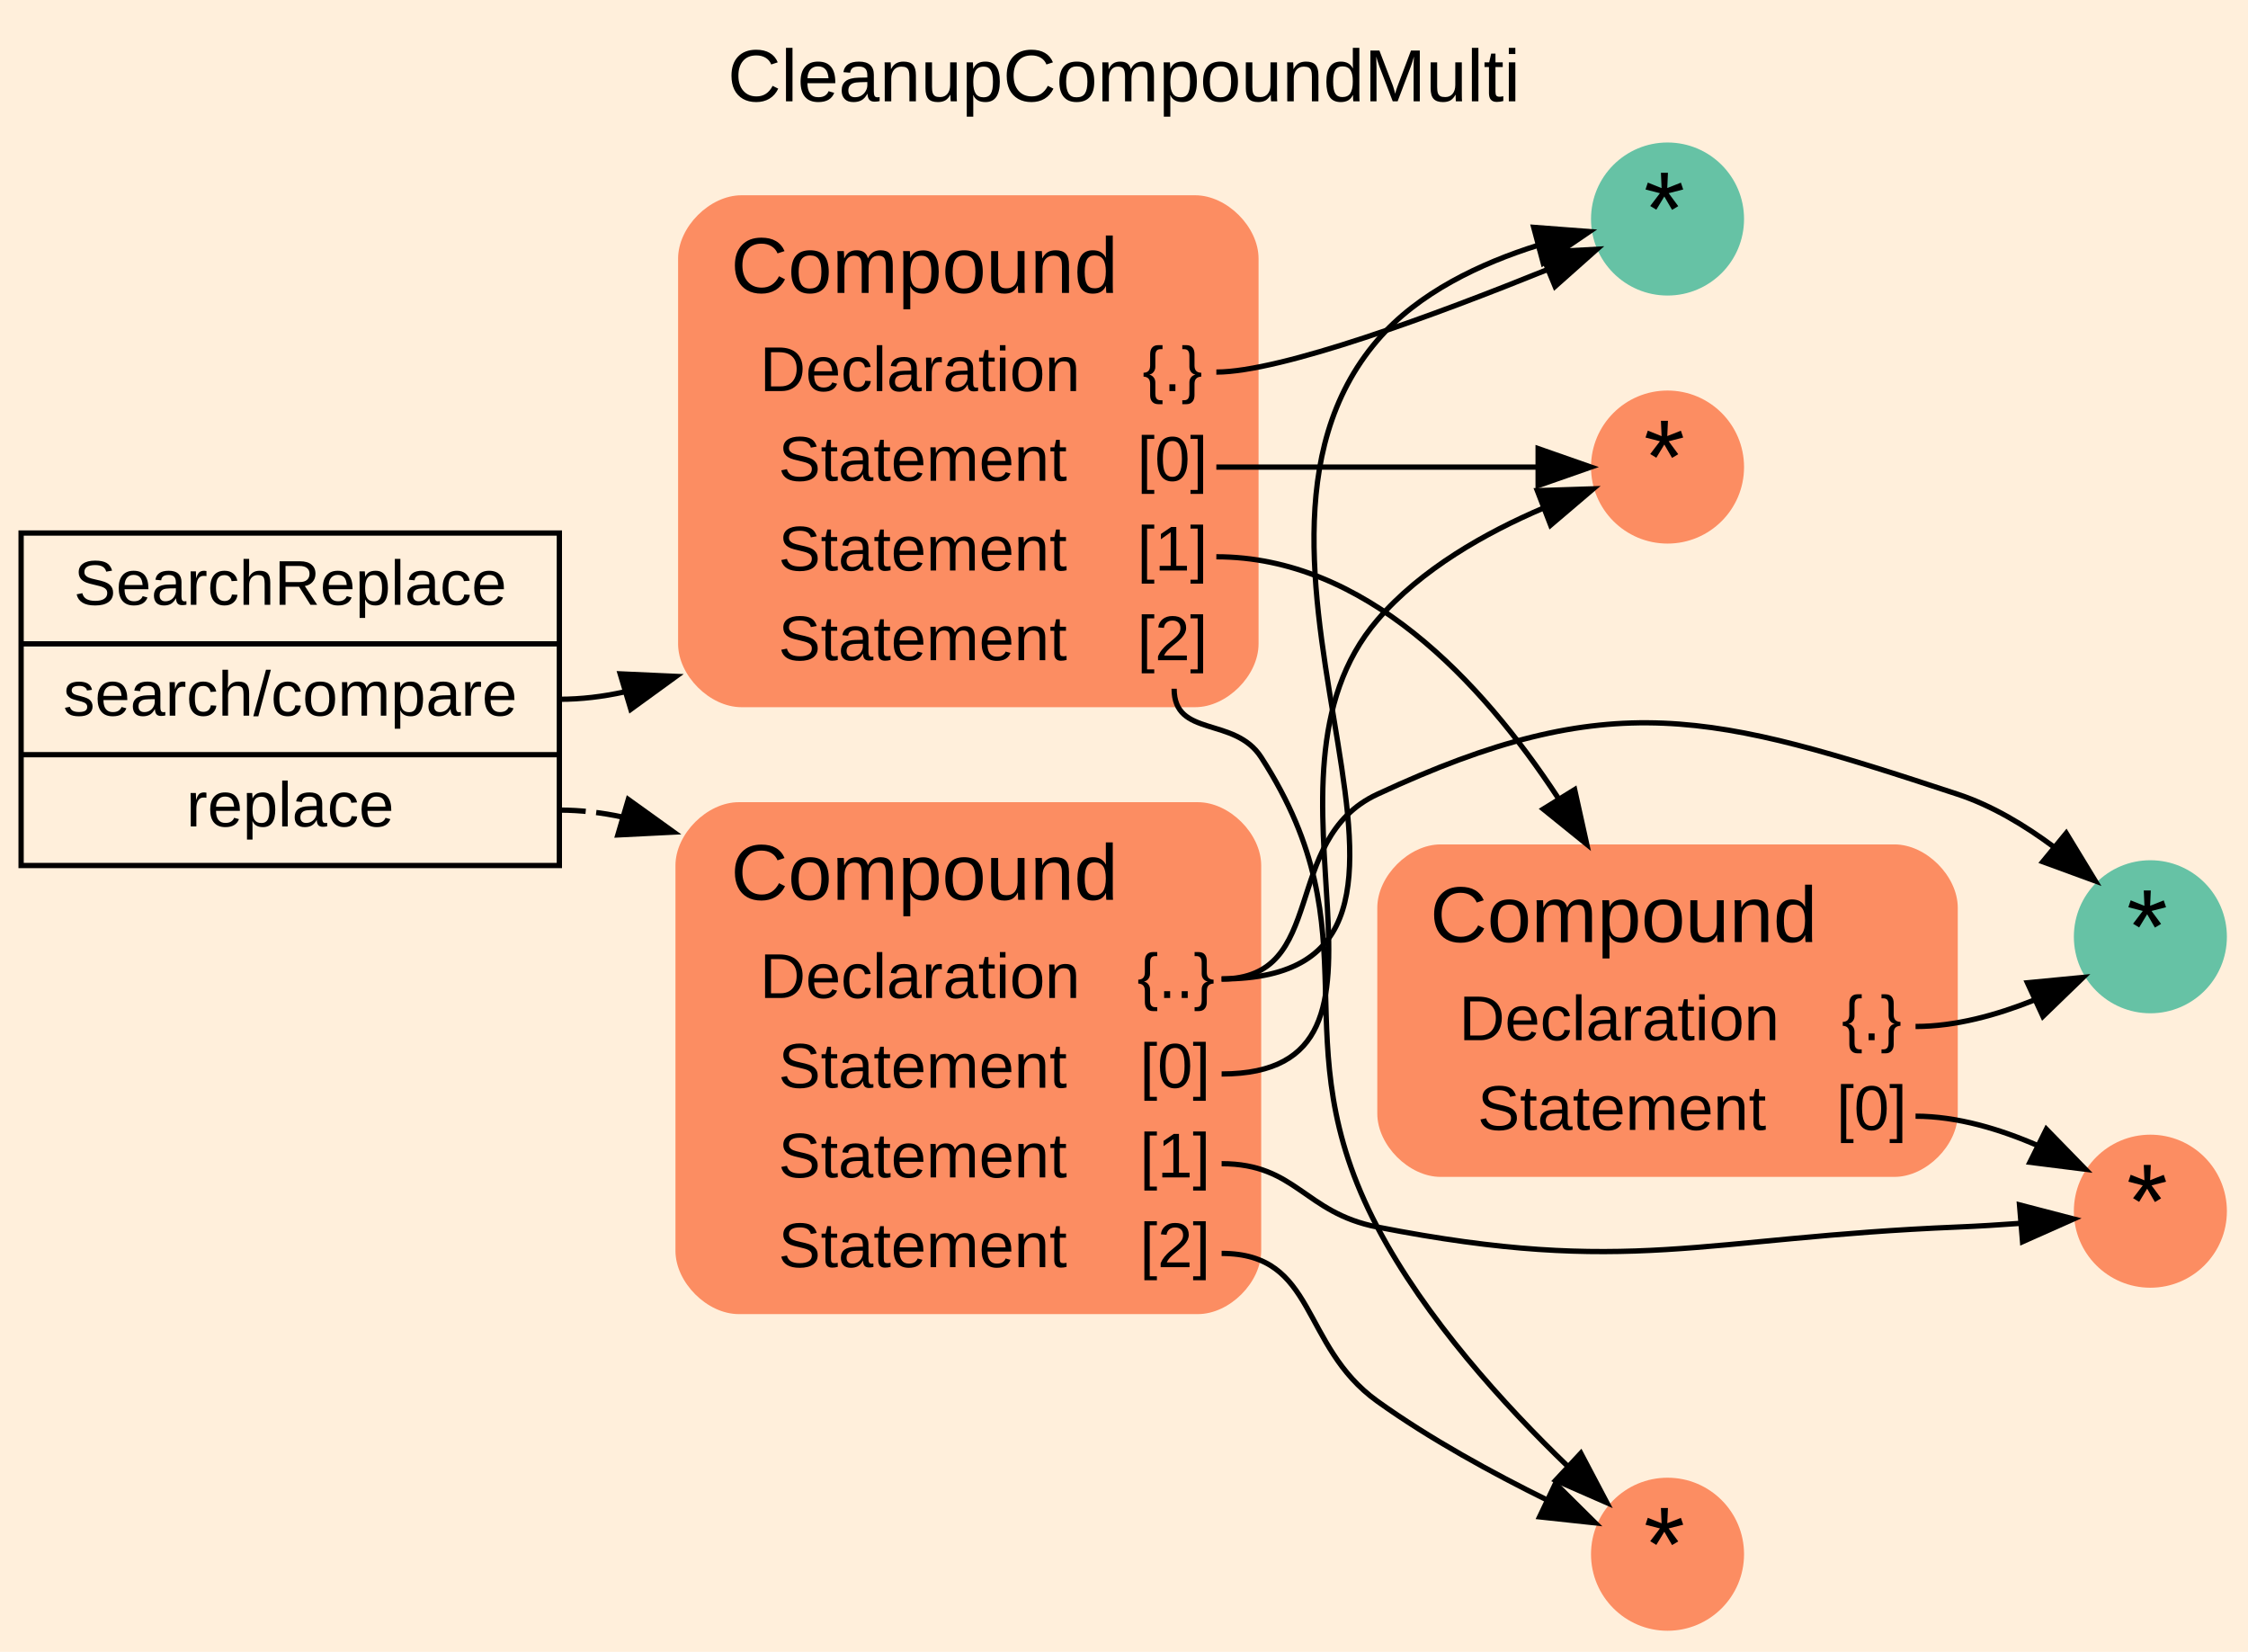
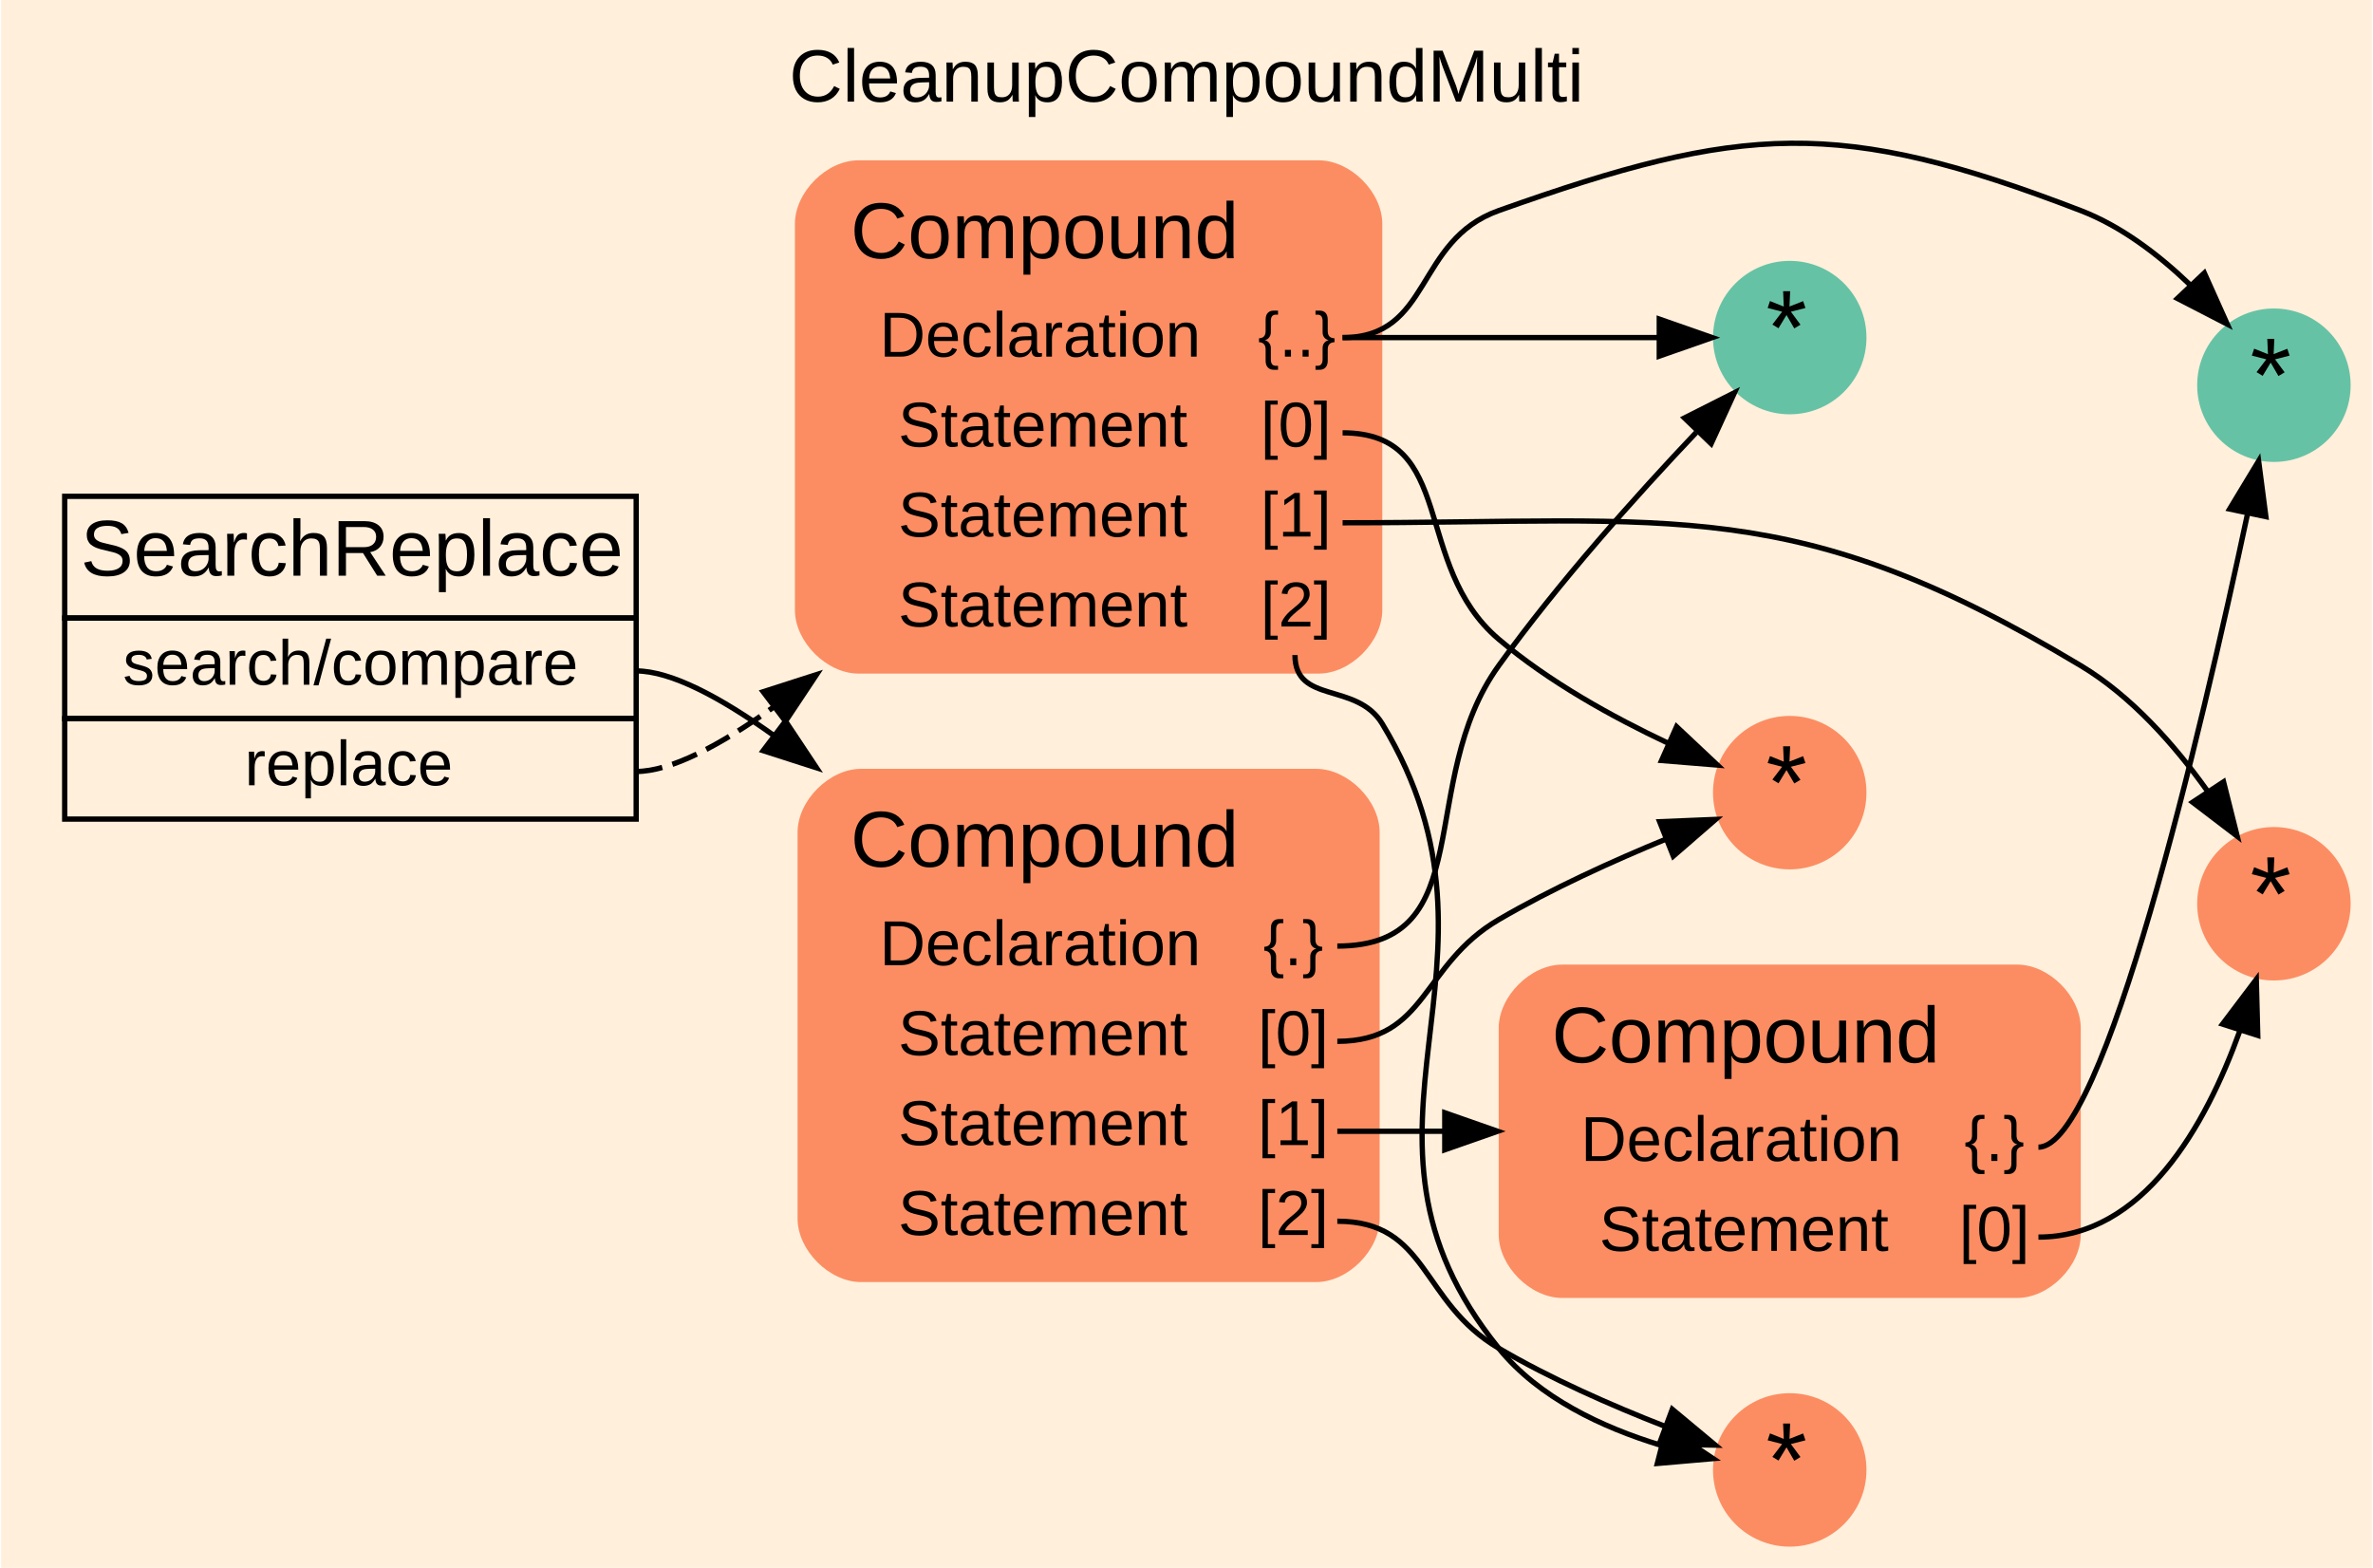
- <svg xmlns="http://www.w3.org/2000/svg" width="426pt" height="313pt" viewBox="0.00 0.00 426.00 313.00">
-   <g id="graph0" class="graph" transform="scale(1 1) rotate(0) translate(4 309)">
-     <polygon fill="#ffefdb" stroke="transparent" points="-4,4 -4,-309 422,-309 422,4 -4,4" />
-     <text text-anchor="middle" x="209" y="-289.8" font-family="Arial" font-size="14.00" fill="#000000">CleanupCompoundMulti</text>
+ <svg xmlns="http://www.w3.org/2000/svg" width="448pt" height="296pt" viewBox="0.00 0.00 448.00 296.30">
+   <g id="graph0" class="graph" transform="scale(1 1) rotate(0) translate(4 292.3017)">
+     <polygon fill="#ffefdb" stroke="transparent" points="-4,4 -4,-292.302 444,-292.302 444,4 -4,4" />
+     <text text-anchor="middle" x="220" y="-273.102" font-family="Arial" font-size="14.00" fill="#000000">CleanupCompoundMulti</text>
    <g id="node1" class="node">
-       <polygon fill="#ffefdb" stroke="#000000" points="0,-145 0,-208 102,-208 102,-145 0,-145" />
-       <text text-anchor="middle" x="51" y="-194.4" font-family="Arial" font-size="12.00" fill="#000000">SearchReplace</text>
-       <polyline fill="none" stroke="#000000" points="0,-187 102,-187 " />
-       <text text-anchor="middle" x="51" y="-173.4" font-family="Arial" font-size="12.00" fill="#000000">search/compare</text>
-       <polyline fill="none" stroke="#000000" points="0,-166 102,-166 " />
-       <text text-anchor="middle" x="51" y="-152.4" font-family="Arial" font-size="12.00" fill="#000000">replace</text>
+       <polygon fill="#ffefdb" stroke="transparent" points="124,-203 0,-203 0,-134 124,-134 124,-203" />
+       <polygon fill="none" stroke="#000000" points="8,-175.5 8,-198.5 116,-198.5 116,-175.5 8,-175.5" />
+       <text text-anchor="start" x="11" y="-183.5" font-family="Arial" font-size="15.00" fill="#000000">SearchReplace</text>
+       <polygon fill="none" stroke="#000000" points="8,-156.5 8,-175.5 116,-175.5 116,-156.5 8,-156.5" />
+       <text text-anchor="start" x="19" y="-162.9" font-family="Arial" font-size="12.00" fill="#000000">search/compare</text>
+       <polygon fill="none" stroke="#000000" points="8,-137.5 8,-156.5 116,-156.5 116,-137.5 8,-137.5" />
+       <text text-anchor="start" x="42" y="-143.9" font-family="Arial" font-size="12.00" fill="#000000">replace</text>
    </g>
    <g id="node2" class="node">
-       <path fill="#fc8d62" stroke="transparent" d="M222.5,-272C222.5,-272 136.5,-272 136.5,-272 130.5,-272 124.5,-266 124.5,-260 124.5,-260 124.5,-187 124.5,-187 124.5,-181 130.5,-175 136.5,-175 136.5,-175 222.5,-175 222.5,-175 228.5,-175 234.5,-181 234.5,-187 234.5,-187 234.5,-260 234.5,-260 234.5,-266 228.5,-272 222.5,-272" />
-       <text text-anchor="start" x="134.5" y="-253.5" font-family="Arial" font-size="15.00" fill="#000000">Compound</text>
-       <text text-anchor="start" x="140" y="-234.9" font-family="Arial" font-size="12.00" fill="#000000">Declaration</text>
-       <text text-anchor="start" x="212.5" y="-234.9" font-family="Arial" font-size="12.00" fill="#000000">{.}</text>
-       <text text-anchor="start" x="143.5" y="-217.9" font-family="Arial" font-size="12.00" fill="#000000">Statement</text>
-       <text text-anchor="start" x="211.5" y="-217.9" font-family="Arial" font-size="12.00" fill="#000000">[0]</text>
-       <text text-anchor="start" x="143.5" y="-200.9" font-family="Arial" font-size="12.00" fill="#000000">Statement</text>
-       <text text-anchor="start" x="211.5" y="-200.9" font-family="Arial" font-size="12.00" fill="#000000">[1]</text>
-       <text text-anchor="start" x="143.5" y="-183.9" font-family="Arial" font-size="12.00" fill="#000000">Statement</text>
-       <text text-anchor="start" x="211.5" y="-183.9" font-family="Arial" font-size="12.00" fill="#000000">[2]</text>
+       <path fill="#fc8d62" stroke="transparent" d="M244.5,-147C244.5,-147 158.5,-147 158.5,-147 152.5,-147 146.5,-141 146.5,-135 146.5,-135 146.5,-62 146.5,-62 146.5,-56 152.5,-50 158.5,-50 158.5,-50 244.5,-50 244.5,-50 250.5,-50 256.5,-56 256.5,-62 256.5,-62 256.5,-135 256.5,-135 256.5,-141 250.5,-147 244.5,-147" />
+       <text text-anchor="start" x="156.5" y="-128.5" font-family="Arial" font-size="15.00" fill="#000000">Compound</text>
+       <text text-anchor="start" x="162" y="-109.9" font-family="Arial" font-size="12.00" fill="#000000">Declaration</text>
+       <text text-anchor="start" x="234.5" y="-109.9" font-family="Arial" font-size="12.00" fill="#000000">{.}</text>
+       <text text-anchor="start" x="165.5" y="-92.9" font-family="Arial" font-size="12.00" fill="#000000">Statement</text>
+       <text text-anchor="start" x="233.5" y="-92.9" font-family="Arial" font-size="12.00" fill="#000000">[0]</text>
+       <text text-anchor="start" x="165.5" y="-75.9" font-family="Arial" font-size="12.00" fill="#000000">Statement</text>
+       <text text-anchor="start" x="233.5" y="-75.9" font-family="Arial" font-size="12.00" fill="#000000">[1]</text>
+       <text text-anchor="start" x="165.5" y="-58.9" font-family="Arial" font-size="12.00" fill="#000000">Statement</text>
+       <text text-anchor="start" x="233.5" y="-58.9" font-family="Arial" font-size="12.00" fill="#000000">[2]</text>
    </g>
    <g id="edge1" class="edge">
-       <path fill="none" stroke="#000000" d="M102,-176.5C106.131,-176.5 110.229,-176.994 114.258,-177.881" />
-       <polygon fill="#000000" stroke="#000000" points="113.527,-181.316 124.111,-180.837 115.539,-174.611 113.527,-181.316" />
+       <path fill="none" stroke="#000000" d="M116,-165.5C122.547,-165.5 131.833,-160.571 141.89,-153.386" />
+       <polygon fill="#000000" stroke="#000000" points="144.218,-156.015 150.084,-147.192 139.996,-150.431 144.218,-156.015" />
    </g>
    <g id="node9" class="node">
-       <path fill="#fc8d62" stroke="transparent" d="M223,-157C223,-157 136,-157 136,-157 130,-157 124,-151 124,-145 124,-145 124,-72 124,-72 124,-66 130,-60 136,-60 136,-60 223,-60 223,-60 229,-60 235,-66 235,-72 235,-72 235,-145 235,-145 235,-151 229,-157 223,-157" />
-       <text text-anchor="start" x="134.5" y="-138.5" font-family="Arial" font-size="15.00" fill="#000000">Compound</text>
-       <text text-anchor="start" x="140" y="-119.9" font-family="Arial" font-size="12.00" fill="#000000">Declaration</text>
-       <text text-anchor="start" x="211.5" y="-119.9" font-family="Arial" font-size="12.00" fill="#000000">{..}</text>
-       <text text-anchor="start" x="143.5" y="-102.9" font-family="Arial" font-size="12.00" fill="#000000">Statement</text>
-       <text text-anchor="start" x="212" y="-102.9" font-family="Arial" font-size="12.00" fill="#000000">[0]</text>
-       <text text-anchor="start" x="143.5" y="-85.9" font-family="Arial" font-size="12.00" fill="#000000">Statement</text>
-       <text text-anchor="start" x="212" y="-85.9" font-family="Arial" font-size="12.00" fill="#000000">[1]</text>
-       <text text-anchor="start" x="143.5" y="-68.9" font-family="Arial" font-size="12.00" fill="#000000">Statement</text>
-       <text text-anchor="start" x="212" y="-68.9" font-family="Arial" font-size="12.00" fill="#000000">[2]</text>
+       <path fill="#fc8d62" stroke="transparent" d="M245,-262C245,-262 158,-262 158,-262 152,-262 146,-256 146,-250 146,-250 146,-177 146,-177 146,-171 152,-165 158,-165 158,-165 245,-165 245,-165 251,-165 257,-171 257,-177 257,-177 257,-250 257,-250 257,-256 251,-262 245,-262" />
+       <text text-anchor="start" x="156.5" y="-243.5" font-family="Arial" font-size="15.00" fill="#000000">Compound</text>
+       <text text-anchor="start" x="162" y="-224.9" font-family="Arial" font-size="12.00" fill="#000000">Declaration</text>
+       <text text-anchor="start" x="233.5" y="-224.9" font-family="Arial" font-size="12.00" fill="#000000">{..}</text>
+       <text text-anchor="start" x="165.5" y="-207.9" font-family="Arial" font-size="12.00" fill="#000000">Statement</text>
+       <text text-anchor="start" x="234" y="-207.9" font-family="Arial" font-size="12.00" fill="#000000">[0]</text>
+       <text text-anchor="start" x="165.5" y="-190.9" font-family="Arial" font-size="12.00" fill="#000000">Statement</text>
+       <text text-anchor="start" x="234" y="-190.9" font-family="Arial" font-size="12.00" fill="#000000">[1]</text>
+       <text text-anchor="start" x="165.5" y="-173.9" font-family="Arial" font-size="12.00" fill="#000000">Statement</text>
+       <text text-anchor="start" x="234" y="-173.9" font-family="Arial" font-size="12.00" fill="#000000">[2]</text>
    </g>
    <g id="edge2" class="edge">
-       <path fill="none" stroke="#000000" stroke-dasharray="5,2" d="M102,-155.5C106.045,-155.5 110.058,-155.026 114.006,-154.174" />
-       <polygon fill="#000000" stroke="#000000" points="115.062,-157.512 123.666,-151.329 113.085,-150.797 115.062,-157.512" />
+       <path fill="none" stroke="#000000" stroke-dasharray="5,2" d="M116,-146.5C122.547,-146.5 131.833,-151.429 141.89,-158.614" />
+       <polygon fill="#000000" stroke="#000000" points="139.996,-161.569 150.084,-164.808 144.218,-155.985 139.996,-161.569" />
    </g>
    <g id="node3" class="node">
-       <ellipse fill="#66c2a5" stroke="#000000" stroke-width="0" cx="312" cy="-267.5" rx="14.5" ry="14.5" />
-       <text text-anchor="start" x="307.5" y="-262.5" font-family="Arial" font-size="20.00" fill="#000000">*</text>
+       <ellipse fill="#66c2a5" stroke="#000000" stroke-width="0" cx="334" cy="-228.5" rx="14.5" ry="14.5" />
+       <text text-anchor="start" x="329.5" y="-223.5" font-family="Arial" font-size="20.00" fill="#000000">*</text>
    </g>
    <g id="edge3" class="edge">
-       <path fill="none" stroke="#000000" d="M226.5,-238.5C238.825,-238.5 268.274,-249.444 289.156,-257.886" />
-       <polygon fill="#000000" stroke="#000000" points="288.027,-261.206 298.607,-261.771 290.688,-254.732 288.027,-261.206" />
+       <path fill="none" stroke="#000000" d="M248.5,-113.5C275.678,-113.5 263.122,-144.443 279,-166.5 290.338,-182.251 304.996,-198.614 316.328,-210.573" />
+       <polygon fill="#000000" stroke="#000000" points="314.104,-213.31 323.56,-218.087 319.147,-208.455 314.104,-213.31" />
    </g>
    <g id="node4" class="node">
-       <ellipse fill="#fc8d62" stroke="#000000" stroke-width="0" cx="312" cy="-220.5" rx="14.5" ry="14.5" />
-       <text text-anchor="start" x="307.5" y="-215.5" font-family="Arial" font-size="20.00" fill="#000000">*</text>
+       <ellipse fill="#fc8d62" stroke="#000000" stroke-width="0" cx="334" cy="-142.5" rx="14.5" ry="14.5" />
+       <text text-anchor="start" x="329.5" y="-137.5" font-family="Arial" font-size="20.00" fill="#000000">*</text>
    </g>
    <g id="edge4" class="edge">
-       <path fill="none" stroke="#000000" d="M226.5,-220.5C246.957,-220.5 270.166,-220.5 287.236,-220.5" />
-       <polygon fill="#000000" stroke="#000000" points="287.477,-224 297.477,-220.5 287.477,-217 287.477,-224" />
+       <path fill="none" stroke="#000000" d="M248.5,-95.5C265.478,-95.5 264.341,-109.935 279,-118.5 288.985,-124.334 300.651,-129.621 310.663,-133.738" />
+       <polygon fill="#000000" stroke="#000000" points="309.415,-137.008 320.001,-137.443 311.997,-130.502 309.415,-137.008" />
    </g>
    <g id="node5" class="node">
-       <path fill="#fc8d62" stroke="transparent" d="M355,-149C355,-149 269,-149 269,-149 263,-149 257,-143 257,-137 257,-137 257,-98 257,-98 257,-92 263,-86 269,-86 269,-86 355,-86 355,-86 361,-86 367,-92 367,-98 367,-98 367,-137 367,-137 367,-143 361,-149 355,-149" />
-       <text text-anchor="start" x="267" y="-130.5" font-family="Arial" font-size="15.00" fill="#000000">Compound</text>
-       <text text-anchor="start" x="272.5" y="-111.9" font-family="Arial" font-size="12.00" fill="#000000">Declaration</text>
-       <text text-anchor="start" x="345" y="-111.9" font-family="Arial" font-size="12.00" fill="#000000">{.}</text>
-       <text text-anchor="start" x="276" y="-94.9" font-family="Arial" font-size="12.00" fill="#000000">Statement</text>
-       <text text-anchor="start" x="344" y="-94.9" font-family="Arial" font-size="12.00" fill="#000000">[0]</text>
+       <path fill="#fc8d62" stroke="transparent" d="M377,-110C377,-110 291,-110 291,-110 285,-110 279,-104 279,-98 279,-98 279,-59 279,-59 279,-53 285,-47 291,-47 291,-47 377,-47 377,-47 383,-47 389,-53 389,-59 389,-59 389,-98 389,-98 389,-104 383,-110 377,-110" />
+       <text text-anchor="start" x="289" y="-91.5" font-family="Arial" font-size="15.00" fill="#000000">Compound</text>
+       <text text-anchor="start" x="294.5" y="-72.9" font-family="Arial" font-size="12.00" fill="#000000">Declaration</text>
+       <text text-anchor="start" x="367" y="-72.9" font-family="Arial" font-size="12.00" fill="#000000">{.}</text>
+       <text text-anchor="start" x="298" y="-55.9" font-family="Arial" font-size="12.00" fill="#000000">Statement</text>
+       <text text-anchor="start" x="366" y="-55.9" font-family="Arial" font-size="12.00" fill="#000000">[0]</text>
    </g>
    <g id="edge5" class="edge">
-       <path fill="none" stroke="#000000" d="M226.5,-203.5C254.566,-203.5 276.586,-180.181 291.247,-157.828" />
-       <polygon fill="#000000" stroke="#000000" points="294.403,-159.379 296.693,-149.035 288.452,-155.694 294.403,-159.379" />
+       <path fill="none" stroke="#000000" d="M248.5,-78.5C255.082,-78.5 261.95,-78.5 268.806,-78.5" />
+       <polygon fill="#000000" stroke="#000000" points="268.808,-82 278.808,-78.5 268.808,-75 268.808,-82" />
    </g>
    <g id="node8" class="node">
-       <ellipse fill="#fc8d62" stroke="#000000" stroke-width="0" cx="312" cy="-14.5" rx="14.5" ry="14.5" />
-       <text text-anchor="start" x="307.5" y="-9.5" font-family="Arial" font-size="20.00" fill="#000000">*</text>
+       <ellipse fill="#fc8d62" stroke="#000000" stroke-width="0" cx="334" cy="-14.5" rx="14.5" ry="14.5" />
+       <text text-anchor="start" x="329.5" y="-9.5" font-family="Arial" font-size="20.00" fill="#000000">*</text>
    </g>
    <g id="edge6" class="edge">
-       <path fill="none" stroke="#000000" d="M218.5,-178.5C218.5,-169.164 229.939,-173.345 235,-165.5 257.088,-131.26 238.04,-112.566 257,-76.5 266.117,-59.157 281.097,-42.722 293.123,-31.136" />
-       <polygon fill="#000000" stroke="#000000" points="295.572,-33.637 300.507,-24.262 290.803,-28.513 295.572,-33.637" />
+       <path fill="none" stroke="#000000" d="M248.5,-61.5C265.749,-61.5 264.13,-46.241 279,-37.5 288.801,-31.739 300.317,-26.688 310.272,-22.797" />
+       <polygon fill="#000000" stroke="#000000" points="311.802,-25.962 319.944,-19.182 309.351,-19.405 311.802,-25.962" />
    </g>
    <g id="node6" class="node">
-       <ellipse fill="#66c2a5" stroke="#000000" stroke-width="0" cx="403.5" cy="-131.5" rx="14.5" ry="14.5" />
-       <text text-anchor="start" x="399" y="-126.5" font-family="Arial" font-size="20.00" fill="#000000">*</text>
+       <ellipse fill="#66c2a5" stroke="#000000" stroke-width="0" cx="425.5" cy="-219.5" rx="14.5" ry="14.5" />
+       <text text-anchor="start" x="421" y="-214.5" font-family="Arial" font-size="20.00" fill="#000000">*</text>
    </g>
    <g id="edge7" class="edge">
-       <path fill="none" stroke="#000000" d="M359,-114.5C366.557,-114.5 374.389,-116.666 381.336,-119.451" />
-       <polygon fill="#000000" stroke="#000000" points="380.201,-122.782 390.747,-123.796 383.135,-116.427 380.201,-122.782" />
+       <path fill="none" stroke="#000000" d="M381,-75.5C393.37,-75.5 411.747,-154.073 420.506,-195.139" />
+       <polygon fill="#000000" stroke="#000000" points="417.131,-196.1 422.613,-205.166 423.982,-194.66 417.131,-196.1" />
    </g>
    <g id="node7" class="node">
-       <ellipse fill="#fc8d62" stroke="#000000" stroke-width="0" cx="403.5" cy="-79.5" rx="14.5" ry="14.5" />
-       <text text-anchor="start" x="399" y="-74.5" font-family="Arial" font-size="20.00" fill="#000000">*</text>
+       <ellipse fill="#fc8d62" stroke="#000000" stroke-width="0" cx="425.5" cy="-121.5" rx="14.5" ry="14.5" />
+       <text text-anchor="start" x="421" y="-116.5" font-family="Arial" font-size="20.00" fill="#000000">*</text>
    </g>
    <g id="edge8" class="edge">
-       <path fill="none" stroke="#000000" d="M359,-97.5C366.907,-97.5 375.065,-95.028 382.202,-91.916" />
-       <polygon fill="#000000" stroke="#000000" points="383.789,-95.036 391.183,-87.448 380.67,-88.769 383.789,-95.036" />
+       <path fill="none" stroke="#000000" d="M381,-58.5C400.813,-58.5 412.589,-79.545 418.999,-97.309" />
+       <polygon fill="#000000" stroke="#000000" points="415.786,-98.751 422.174,-107.204 422.452,-96.613 415.786,-98.751" />
    </g>
    <g id="edge10" class="edge">
-       <path fill="none" stroke="#000000" d="M227.5,-123.5C282.853,-123.5 221.048,-202.412 257,-244.5 264.743,-253.565 276.653,-259.129 287.413,-262.507" />
-       <polygon fill="#000000" stroke="#000000" points="286.638,-265.923 297.203,-265.119 288.443,-259.159 286.638,-265.923" />
+       <path fill="none" stroke="#000000" d="M249.5,-228.5C269.597,-228.5 292.382,-228.5 309.224,-228.5" />
+       <polygon fill="#000000" stroke="#000000" points="309.345,-232 319.345,-228.5 309.345,-225 309.345,-232" />
    </g>
    <g id="edge11" class="edge">
-       <path fill="none" stroke="#000000" d="M227.5,-105.5C267.908,-105.5 230.721,-160.803 257,-191.5 265.277,-201.169 277.597,-208.083 288.479,-212.729" />
-       <polygon fill="#000000" stroke="#000000" points="287.323,-216.034 297.912,-216.372 289.845,-209.504 287.323,-216.034" />
+       <path fill="none" stroke="#000000" d="M249.5,-210.5C271.233,-210.5 262.437,-185.571 279,-171.5 288.476,-163.45 300.56,-156.773 310.986,-151.863" />
+       <polygon fill="#000000" stroke="#000000" points="312.617,-154.968 320.335,-147.71 309.775,-148.571 312.617,-154.968" />
    </g>
    <g id="edge9" class="edge">
-       <path fill="none" stroke="#000000" d="M227.5,-123.5C247.844,-123.5 238.553,-149.923 257,-158.5 301.331,-179.113 320.569,-173.807 367,-158.5 373.485,-156.362 379.76,-152.58 385.225,-148.51" />
-       <polygon fill="#000000" stroke="#000000" points="387.554,-151.126 393.06,-142.075 383.111,-145.717 387.554,-151.126" />
+       <path fill="none" stroke="#000000" d="M249.5,-228.5C266.402,-228.5 263.074,-246.84 279,-252.5 325.066,-268.872 343.376,-270.067 389,-252.5 396.673,-249.546 403.736,-244.148 409.563,-238.562" />
+       <polygon fill="#000000" stroke="#000000" points="412.351,-240.708 416.684,-231.039 407.267,-235.896 412.351,-240.708" />
    </g>
    <g id="edge12" class="edge">
-       <path fill="none" stroke="#000000" d="M227.5,-88.5C241.654,-88.5 243.109,-79.217 257,-76.5 304.98,-67.115 318.152,-74.496 367,-76.5 370.847,-76.658 374.917,-76.909 378.889,-77.2" />
-       <polygon fill="#000000" stroke="#000000" points="378.699,-80.696 388.953,-78.029 379.274,-73.72 378.699,-80.696" />
+       <path fill="none" stroke="#000000" d="M249.5,-193.5C312.651,-193.5 334.843,-198.982 389,-166.5 398.604,-160.74 406.758,-151.479 412.906,-142.852" />
+       <polygon fill="#000000" stroke="#000000" points="415.985,-144.541 418.564,-134.264 410.14,-140.689 415.985,-144.541" />
    </g>
    <g id="edge13" class="edge">
-       <path fill="none" stroke="#000000" d="M227.5,-71.5C245.577,-71.5 242.312,-54.037 257,-43.5 266.971,-36.348 278.93,-29.829 289.147,-24.792" />
-       <polygon fill="#000000" stroke="#000000" points="290.761,-27.901 298.287,-20.444 287.753,-21.58 290.761,-27.901" />
+       <path fill="none" stroke="#000000" d="M240.5,-168.5C240.5,-159.164 252.169,-163.489 257,-155.5 284.607,-109.85 245.475,-78.998 279,-37.5 286.591,-28.104 298.69,-22.495 309.611,-19.173" />
+       <polygon fill="#000000" stroke="#000000" points="310.711,-22.505 319.534,-16.639 308.979,-15.722 310.711,-22.505" />
    </g>
  </g>
</svg>
